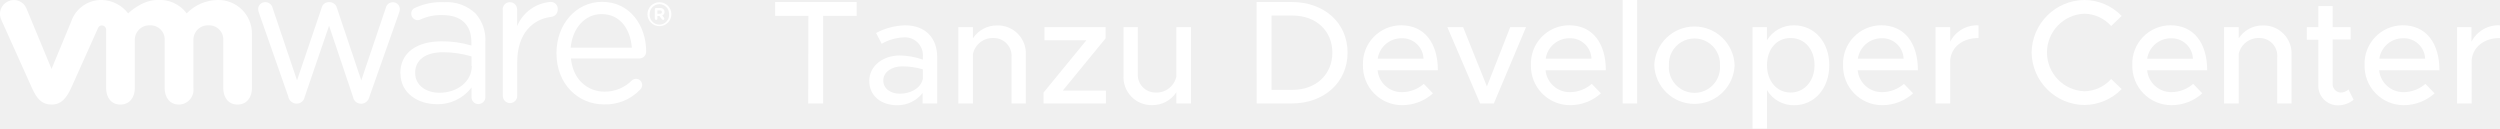
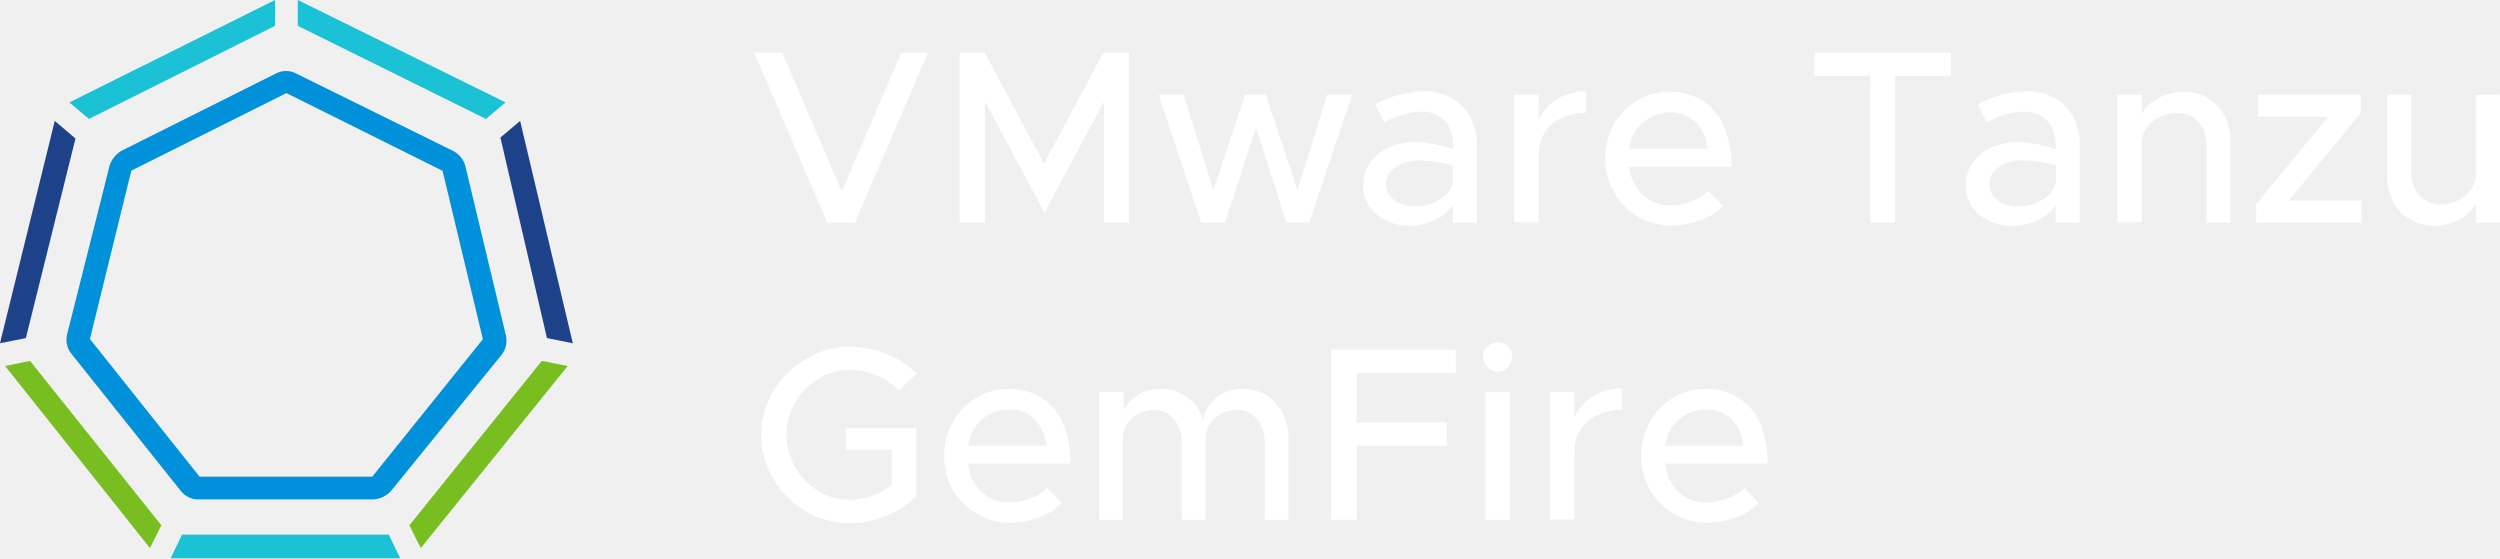
- <svg xmlns="http://www.w3.org/2000/svg" viewBox="0 0 447.1 23.04">
-   <g>
-     <g>
-       <path d="M51.58,17.33l-5.26-15a2.8,2.8,0,0,1-.16-.72A1.28,1.28,0,0,1,47.46.38a1.36,1.36,0,0,1,1.31,1.09l4.35,12.9L57.51,1.44A1.32,1.32,0,0,1,58.78.38h.13a1.38,1.38,0,0,1,1.35,1.06l4.35,12.93L69,1.4a1.28,1.28,0,0,1,1.24-1,1.24,1.24,0,0,1,1.27,1.23,2.8,2.8,0,0,1-.16.72l-5.3,15a1.53,1.53,0,0,1-1.4,1.2h-.1a1.44,1.44,0,0,1-1.41-1.2L58.85,4.61,54.49,17.33a1.44,1.44,0,0,1-1.4,1.2H53a1.54,1.54,0,0,1-1.44-1.2" class="cls-1" fill="#fff" />
-       <path d="M89.9,1.68a1.29,1.29,0,1,1,2.58,0v3a7.06,7.06,0,0,1,6-4.34,1.25,1.25,0,0,1,1.27,1.33,1.3,1.3,0,0,1-1.14,1.34c-3.36.41-6.11,3-6.11,8.1v6a1.29,1.29,0,0,1-1.27,1.33,1.3,1.3,0,0,1-1.31-1.33V1.68" class="cls-1" fill="#fff" />
-       <path d="M108,18.67c-4.67,0-8.48-3.7-8.48-9.13V9.46c0-5.05,3.45-9.13,8.15-9.13,5,0,7.89,4.24,7.89,8.9a1.2,1.2,0,0,1-1.18,1.22H102.11c.35,3.8,3,5.94,6,5.94a6.82,6.82,0,0,0,4.89-2,1.15,1.15,0,0,1,.73-.3,1.12,1.12,0,0,1,1.12,1.12,1.16,1.16,0,0,1-.4.85A8.53,8.53,0,0,1,108,18.67m5-10.15c-.26-3.2-2-6-5.42-6-3,0-5.2,2.54-5.52,6Z" class="cls-1" fill="#fff" />
-       <path d="M71.59,13.17V13.1c0-3.72,3-5.71,7.39-5.71a18.15,18.15,0,0,1,5.32.75V7.53c0-3.18-1.91-4.83-5.15-4.83a8.64,8.64,0,0,0-4,.81,1.2,1.2,0,0,1-.46.1,1.16,1.16,0,0,1-1.14-1.13,1.08,1.08,0,0,1,.7-1.09,11.22,11.22,0,0,1,5.2-1,7.47,7.47,0,0,1,5.58,2,7.08,7.08,0,0,1,1.77,5.16v9.76a1.24,1.24,0,0,1-1.24,1.3,1.2,1.2,0,0,1-1.23-1.23V15.63a7.51,7.51,0,0,1-6.25,3c-3.21,0-6.46-1.88-6.46-5.51M84.33,11.8V10.09a17.91,17.91,0,0,0-5.08-.75c-3.24,0-5,1.44-5,3.66v.07c0,2.22,2,3.52,4.35,3.52,3.17,0,5.78-2,5.78-4.79" class="cls-1" fill="#fff" />
-       <path d="M4.72,1.49A2.41,2.41,0,0,0,1.45.24,2.47,2.47,0,0,0,.25,3.59l5.49,12.2C6.6,17.7,7.51,18.7,9.22,18.7s2.62-1.09,3.48-2.91L17.54,5a.68.68,0,0,1,.68-.45.77.77,0,0,1,.76.79V15.77c0,1.61.87,2.93,2.55,2.93s2.58-1.32,2.58-2.93V7.24a2.6,2.6,0,0,1,2.73-2.71,2.53,2.53,0,0,1,2.61,2.71v8.53c0,1.61.88,2.93,2.55,2.93a2.63,2.63,0,0,0,2.59-2.93V7.24a2.59,2.59,0,0,1,2.72-2.71,2.53,2.53,0,0,1,2.62,2.71v8.53c0,1.61.87,2.93,2.55,2.93s2.58-1.32,2.58-2.93V6.07A6,6,0,0,0,38.88,0a7.86,7.86,0,0,0-5.49,2.39A6,6,0,0,0,28.1,0c-2.76,0-5.18,2.39-5.18,2.39A6.14,6.14,0,0,0,18.3,0a5.68,5.68,0,0,0-5.58,3.88l-3.5,8.45L4.72,1.49" class="cls-1" fill="#fff" />
-       <path d="M115.79,2.54h0a2.14,2.14,0,1,1,4.28,0h0a2.14,2.14,0,1,1-4.28,0m3.87,0h0A1.74,1.74,0,0,0,117.93.74a1.77,1.77,0,0,0-1.74,1.79h0a1.74,1.74,0,1,0,3.47,0" class="cls-1" fill="#fff" />
-       <path d="M117.11,1.67a.23.23,0,0,1,.23-.24h.72a.8.8,0,0,1,.6.22.65.65,0,0,1,.18.48h0a.64.64,0,0,1-.41.64l.31.39a.26.26,0,0,1,.07.18.21.21,0,0,1-.21.22.29.29,0,0,1-.23-.12l-.44-.58h-.36v.47a.23.23,0,1,1-.46,0Zm.92.79c.22,0,.34-.12.34-.3h0c0-.19-.13-.3-.35-.3h-.45v.61Z" class="cls-1" fill="#fff" />
-     </g>
-     <g id="dev-title">
-       <path d="M144.57,2.84h-5.94V.36h14.58V2.84h-6V18.5h-2.67Z" class="cls-1" fill="#fff" />
-       <path d="M167.61,10.23V18.5H165V16.63a5.69,5.69,0,0,1-4.54,2.19c-2.9,0-5-1.69-5-4.36s2.45-4.54,5.46-4.54a13.11,13.11,0,0,1,4.12.74v-.43a3.21,3.21,0,0,0-3.51-3.54,8.61,8.61,0,0,0-3.85,1.14l-1-1.93a11.58,11.58,0,0,1,5.18-1.37C165.57,4.53,167.61,6.85,167.61,10.23Zm-2.57,4V12.4a12.76,12.76,0,0,0-3.72-.53c-1.82,0-3.35,1-3.35,2.51s1.32,2.38,3,2.38S164.6,15.91,165,14.22Z" class="cls-1" fill="#fff" />
-       <path d="M183.46,9.81V18.5H180.9V10.26a3.18,3.18,0,0,0-3.15-3.46A3.63,3.63,0,0,0,174,9.65V18.5h-2.61V4.85H174v2a5.1,5.1,0,0,1,4.33-2.3A5,5,0,0,1,183.46,9.81Z" class="cls-1" fill="#fff" />
-       <path d="M186.63,16.55l7.66-9.35h-7.5V4.85h10.94v2l-7.66,9.35h7.71V18.5H186.63Z" class="cls-1" fill="#fff" />
-       <path d="M213,4.85V18.5h-2.62v-2a5.09,5.09,0,0,1-4.33,2.3,5,5,0,0,1-5.12-5.29V4.85h2.56v8.24a3.17,3.17,0,0,0,3.14,3.46,3.63,3.63,0,0,0,3.75-2.86V4.85Z" class="cls-1" fill="#fff" />
-       <path d="M224.73.36H231c5.86,0,10,3.75,10,9.05s-4.18,9.09-10,9.09h-6.26Zm6.42,15.71c4.2,0,7.13-2.75,7.13-6.66s-2.93-6.63-7.13-6.63H227.4V16.07Z" class="cls-1" fill="#fff" />
-       <path d="M254.63,15l1.64,1.69a8.19,8.19,0,0,1-5.52,2.12,7,7,0,0,1-7-7.19,6.85,6.85,0,0,1,6.82-7.1c4.17,0,6.58,3.17,6.58,8.05H246.37a4.32,4.32,0,0,0,4.35,3.91A5.94,5.94,0,0,0,254.63,15Zm-8.24-4.51h8.19a3.8,3.8,0,0,0-3.93-3.65A4.29,4.29,0,0,0,246.39,10.5Z" class="cls-1" fill="#fff" />
-       <path d="M258.84,4.85h2.82l4.26,10.61,4.17-10.61h2.83L267.16,18.5H264.7Z" class="cls-1" fill="#fff" />
-       <path d="M284.67,15l1.64,1.69a8.19,8.19,0,0,1-5.52,2.12,7,7,0,0,1-7-7.19,6.85,6.85,0,0,1,6.82-7.1c4.17,0,6.58,3.17,6.58,8.05H276.41a4.32,4.32,0,0,0,4.35,3.91A5.94,5.94,0,0,0,284.67,15Zm-8.24-4.51h8.19a3.8,3.8,0,0,0-3.94-3.65A4.28,4.28,0,0,0,276.43,10.5Z" class="cls-1" fill="#fff" />
-       <path d="M290.2,0h2.59V18.5H290.2Z" class="cls-1" fill="#fff" />
-       <path d="M295.85,11.66a7.19,7.19,0,0,1,14.37,0,7.19,7.19,0,0,1-14.37,0Zm11.75,0a4.57,4.57,0,1,0-9.13,0,4.58,4.58,0,1,0,9.13,0Z" class="cls-1" fill="#fff" />
-       <path d="M327.15,11.66c0,4.2-2.69,7.16-6.28,7.16a5.54,5.54,0,0,1-4.86-2.7V23h-2.59V4.85H316V7.2a5.56,5.56,0,0,1,4.86-2.67C324.46,4.53,327.15,7.49,327.15,11.66Zm-2.64,0c0-2.85-1.77-4.86-4.28-4.86s-4.22,2-4.22,4.86,1.77,4.89,4.22,4.89S324.51,14.51,324.51,11.66Z" class="cls-1" fill="#fff" />
-       <path d="M340.5,15l1.64,1.69a8.23,8.23,0,0,1-5.53,2.12,7,7,0,0,1-7-7.19,6.85,6.85,0,0,1,6.81-7.1c4.18,0,6.58,3.17,6.58,8.05H332.23a4.33,4.33,0,0,0,4.36,3.91A6,6,0,0,0,340.5,15Zm-8.24-4.51h8.18a3.8,3.8,0,0,0-3.93-3.65A4.28,4.28,0,0,0,332.26,10.5Z" class="cls-1" fill="#fff" />
-       <path d="M353.84,4.53V6.8c-2.83,0-4.83,1.56-5.07,3.94V18.5h-2.62V4.85h2.62V7.46A5.39,5.39,0,0,1,353.84,4.53Z" class="cls-1" fill="#fff" />
-       <path d="M363.33,9.41A9.53,9.53,0,0,1,372.76,0a9.31,9.31,0,0,1,6.68,2.85l-1.88,1.8a6.58,6.58,0,0,0-4.8-2.2,6.94,6.94,0,0,0,0,13.87,6.57,6.57,0,0,0,4.8-2.19l1.88,1.8a9.43,9.43,0,0,1-6.68,2.85A9.55,9.55,0,0,1,363.33,9.41Z" class="cls-1" fill="#fff" />
-       <path d="M392.23,15l1.63,1.69a8.19,8.19,0,0,1-5.52,2.12,7,7,0,0,1-7-7.19,6.85,6.85,0,0,1,6.81-7.1c4.18,0,6.58,3.17,6.58,8.05H384a4.33,4.33,0,0,0,4.36,3.91A6,6,0,0,0,392.23,15ZM384,10.5h8.18a3.8,3.8,0,0,0-3.93-3.65A4.28,4.28,0,0,0,384,10.5Z" class="cls-1" fill="#fff" />
-       <path d="M409.82,9.81V18.5h-2.56V10.26a3.17,3.17,0,0,0-3.14-3.46,3.63,3.63,0,0,0-3.75,2.85V18.5h-2.62V4.85h2.62v2a5.08,5.08,0,0,1,4.33-2.3A5,5,0,0,1,409.82,9.81Z" class="cls-1" fill="#fff" />
-       <path d="M420.92,17.84a4.38,4.38,0,0,1-2.72,1,3.5,3.5,0,0,1-3.59-3.73v-8h-2.06V4.85h2.06V1.09h2.56V4.85h3.22V7.06h-3.22v7.85a1.51,1.51,0,0,0,1.4,1.64A2,2,0,0,0,420,16Z" class="cls-1" fill="#fff" />
-       <path d="M433.76,15l1.64,1.69a8.23,8.23,0,0,1-5.52,2.12,7,7,0,0,1-7-7.19,6.85,6.85,0,0,1,6.82-7.1c4.17,0,6.57,3.17,6.57,8.05H425.49a4.34,4.34,0,0,0,4.36,3.91A5.94,5.94,0,0,0,433.76,15Zm-8.24-4.51h8.19a3.81,3.81,0,0,0-3.94-3.65A4.28,4.28,0,0,0,425.52,10.5Z" class="cls-1" fill="#fff" />
-       <path d="M447.1,4.53V6.8c-2.82,0-4.83,1.56-5.07,3.94V18.5h-2.61V4.85H442V7.46A5.39,5.39,0,0,1,447.1,4.53Z" class="cls-1" fill="#fff" />
-     </g>
+ <svg xmlns="http://www.w3.org/2000/svg" id="Layer_1" data-name="Layer 1" viewBox="0 0 252.44 56.38">
+   <defs>
+     <style>.cls-1{fill:#fff;}.cls-2{fill:#0091da;}.cls-3{fill:#1bc1d5;}.cls-4{fill:#78be20;}.cls-5{fill:#1d428a;}</style>
+   </defs>
+   <g id="Layer_1-2" data-name="Layer 1-2">
+     <path class="cls-1" d="M93.72,5.31l-7.4,17.18H83.55L76.15,5.31H79l6,14,6-14Z" />
+     <path class="cls-1" d="M96.9,5.31h2.52l6,11.23,6-11.23H114V22.49h-2.53V10.26l-6,11.23-6-11.23V22.49H96.9Z" />
+     <path class="cls-1" d="M117,9.56h2.52l3,9.63,3.2-9.63h2.1l3.2,9.63,3-9.63h2.53l-4.37,12.93H129.9l-3.07-9.6-3.13,9.6h-2.4Z" />
+     <path class="cls-1" d="M147.7,10.74a5.41,5.41,0,0,1,1.42,3.92v7.83H146.7V20.74a4.63,4.63,0,0,1-1.88,1.51,5.67,5.67,0,0,1-2.43.54A5.15,5.15,0,0,1,139,21.66a3.71,3.71,0,0,1-1.35-3,3.77,3.77,0,0,1,.69-2.23,4.5,4.5,0,0,1,1.87-1.53,6.22,6.22,0,0,1,2.62-.54,12.32,12.32,0,0,1,3.9.7v-.4a3.67,3.67,0,0,0-.78-2.38,3.11,3.11,0,0,0-2.55-1,8.15,8.15,0,0,0-3.62,1.08l-.93-1.83a11,11,0,0,1,4.9-1.3A5.28,5.28,0,0,1,147.7,10.74Zm-2.4,9.46a2.84,2.84,0,0,0,1.4-1.76V16.71a12.1,12.1,0,0,0-3.53-.5,3.78,3.78,0,0,0-2.25.68,2,2,0,0,0-.11,3.34,3.37,3.37,0,0,0,2.08.61A4.63,4.63,0,0,0,145.3,20.2Z" />
+     <path class="cls-1" d="M157.23,10a5.62,5.62,0,0,1,2.94-.77v2.15a5.82,5.82,0,0,0-2.5.53,3.94,3.94,0,0,0-2.3,3.67v6.88h-2.48V9.56h2.48v2.53A4.65,4.65,0,0,1,157.23,10Z" />
+     <path class="cls-1" d="M170.83,20.31a4.6,4.6,0,0,0,1.69-1L174,20.79a5.77,5.77,0,0,1-2.31,1.45,8.31,8.31,0,0,1-2.92.55A6.68,6.68,0,0,1,163,19.48a6.79,6.79,0,0,1-.91-3.49,6.8,6.8,0,0,1,.87-3.44,6.45,6.45,0,0,1,2.37-2.41,6.33,6.33,0,0,1,3.26-.88,6,6,0,0,1,3.36.93,5.8,5.8,0,0,1,2.15,2.62,10,10,0,0,1,.74,4H164.49a4.58,4.58,0,0,0,1.37,2.84,3.92,3.92,0,0,0,2.83,1.09A5.64,5.64,0,0,0,170.83,20.31Zm-4.9-8A4.33,4.33,0,0,0,164.52,15h7.9a4.48,4.48,0,0,0-1.19-2.65,3.48,3.48,0,0,0-2.61-1,4,4,0,0,0-2.69,1Z" />
+     <path class="cls-1" d="M188.87,7.66h-5.65V5.31H197V7.66h-5.63V22.49h-2.52Z" />
+     <path class="cls-1" d="M208.59,10.74A5.41,5.41,0,0,1,210,14.66v7.83h-2.43V20.74a4.6,4.6,0,0,1-1.87,1.51,5.82,5.82,0,0,1-2.43.54,5.12,5.12,0,0,1-3.42-1.13,3.71,3.71,0,0,1-1.35-3,3.77,3.77,0,0,1,.69-2.23,4.5,4.5,0,0,1,1.87-1.53,6.17,6.17,0,0,1,2.61-.54,12.32,12.32,0,0,1,3.9.7v-.4a3.66,3.66,0,0,0-.77-2.38,3.11,3.11,0,0,0-2.55-1,8.15,8.15,0,0,0-3.63,1.08l-.92-1.83a11,11,0,0,1,4.9-1.3A5.3,5.3,0,0,1,208.59,10.74Zm-2.4,9.46a2.81,2.81,0,0,0,1.4-1.76V16.71a12,12,0,0,0-3.52-.5,3.71,3.71,0,0,0-2.25.68,2,2,0,0,0-.93,1.7,1.93,1.93,0,0,0,.82,1.64,3.37,3.37,0,0,0,2.08.61A4.62,4.62,0,0,0,206.19,20.2Z" />
+     <path class="cls-1" d="M222.89,9.89a4.35,4.35,0,0,1,1.72,1.76,5.63,5.63,0,0,1,.61,2.61v8.23h-2.4v-7.8a3.35,3.35,0,0,0-.83-2.36,2.74,2.74,0,0,0-2.15-.92,3.9,3.9,0,0,0-1.8.42,3.32,3.32,0,0,0-1.3,1.11,2.67,2.67,0,0,0-.47,1.52v8h-2.48V9.56h2.48v1.9A4.25,4.25,0,0,1,218,9.88a5.19,5.19,0,0,1,4.93,0Z" />
+     <path class="cls-1" d="M227.82,20.64l7.25-8.85H228V9.56h10.37v1.85l-7.25,8.85h7.32v2.23H227.82Z" />
+     <path class="cls-1" d="M252.44,9.56V22.49H250V20.64a4.4,4.4,0,0,1-1.7,1.56,5.13,5.13,0,0,1-2.43.59,5.08,5.08,0,0,1-2.5-.63,4.33,4.33,0,0,1-1.71-1.76,5.39,5.39,0,0,1-.61-2.61V9.56h2.42v7.8a3.43,3.43,0,0,0,.83,2.37,2.75,2.75,0,0,0,2.15.91,3.91,3.91,0,0,0,1.78-.41,3.25,3.25,0,0,0,1.29-1.12,2.66,2.66,0,0,0,.48-1.52v-8Z" />
+     <path class="cls-1" d="M85.42,43.24h7.13v6.85a9.1,9.1,0,0,1-3.08,2,10,10,0,0,1-3.7.74,8.47,8.47,0,0,1-4.42-1.21,9.26,9.26,0,0,1-3.28-3.27,8.58,8.58,0,0,1,0-8.83,9.28,9.28,0,0,1,3.28-3.25A8.53,8.53,0,0,1,85.77,35a10.2,10.2,0,0,1,3.7.73,8.63,8.63,0,0,1,3.08,2l-1.78,1.7a6.28,6.28,0,0,0-2.26-1.51,7.37,7.37,0,0,0-2.74-.56,6,6,0,0,0-3.16.9,6.7,6.7,0,0,0-2.33,2.4,6.57,6.57,0,0,0,0,6.51,6.65,6.65,0,0,0,2.33,2.41,6,6,0,0,0,3.16.9A7.36,7.36,0,0,0,90.05,49V45.4H85.42Z" />
+     <path class="cls-1" d="M104.08,50.31a4.58,4.58,0,0,0,1.69-1.05l1.45,1.53a5.77,5.77,0,0,1-2.31,1.45,8.26,8.26,0,0,1-2.91.55,6.68,6.68,0,0,1-5.77-3.31,7.14,7.14,0,0,1,0-6.92,6.42,6.42,0,0,1,2.36-2.41,6.33,6.33,0,0,1,3.26-.88,6,6,0,0,1,3.36.93,5.8,5.8,0,0,1,2.15,2.62,10,10,0,0,1,.74,4H97.75a4.54,4.54,0,0,0,1.36,2.84A3.93,3.93,0,0,0,102,50.74,5.73,5.73,0,0,0,104.08,50.31Zm-4.9-8A4.43,4.43,0,0,0,97.77,45h7.9a4.48,4.48,0,0,0-1.19-2.65,3.44,3.44,0,0,0-2.61-1A4,4,0,0,0,99.18,42.31Z" />
+     <path class="cls-1" d="M127.83,39.9a4.47,4.47,0,0,1,1.67,1.78,5.38,5.38,0,0,1,.6,2.58v8.23h-2.4V44.64a3.4,3.4,0,0,0-.78-2.33,2.48,2.48,0,0,0-2-.9,3.18,3.18,0,0,0-2.29.84,2.85,2.85,0,0,0-.89,2.16v8.08h-2.42V44.64a3.52,3.52,0,0,0-.77-2.33,2.45,2.45,0,0,0-2-.9,3.22,3.22,0,0,0-2.29.84,2.84,2.84,0,0,0-.88,2.16v8.08H111V39.56h2.48v1.85a3.75,3.75,0,0,1,1.46-1.57,4.27,4.27,0,0,1,2.21-.58,4.43,4.43,0,0,1,2.68.83,4.58,4.58,0,0,1,1.65,2.25,3.74,3.74,0,0,1,1.4-2.23,4.14,4.14,0,0,1,2.6-.85A4.61,4.61,0,0,1,127.83,39.9Z" />
+     <path class="cls-1" d="M137,37.66v5h9.1V45H137v7.48h-2.6V35.31H147v2.35Z" />
+     <path class="cls-1" d="M150.18,37a1.48,1.48,0,0,1-.43-1,1.39,1.39,0,0,1,.43-1,1.44,1.44,0,0,1,1.07-.44,1.47,1.47,0,0,1,1,2.52,1.41,1.41,0,0,1-1,.45A1.44,1.44,0,0,1,150.18,37ZM150,39.6h2.47V52.49H150Z" />
+     <path class="cls-1" d="M160.86,40a5.62,5.62,0,0,1,2.94-.77v2.15a5.82,5.82,0,0,0-2.5.53,4,4,0,0,0-1.71,1.49,4.08,4.08,0,0,0-.59,2.18v6.88h-2.48V39.56H159v2.53A4.65,4.65,0,0,1,160.86,40Z" />
+     <path class="cls-1" d="M174.46,50.31a4.46,4.46,0,0,0,1.68-1.05l1.45,1.53a5.77,5.77,0,0,1-2.31,1.45,8.26,8.26,0,0,1-2.91.55,6.66,6.66,0,0,1-5.76-3.31,7.17,7.17,0,0,1,0-6.92,6.42,6.42,0,0,1,5.63-3.29,6,6,0,0,1,3.36.93,5.8,5.8,0,0,1,2.15,2.62,10,10,0,0,1,.74,4H168.12a4.54,4.54,0,0,0,1.36,2.84,3.94,3.94,0,0,0,2.84,1.09A5.85,5.85,0,0,0,174.46,50.31Zm-4.9-8A4.39,4.39,0,0,0,168.14,45h7.91a4.48,4.48,0,0,0-1.19-2.65,3.48,3.48,0,0,0-2.61-1,4,4,0,0,0-2.69,1Z" />
+     <path class="cls-2" d="M37.69,50.43H20.05a2.24,2.24,0,0,1-1.78-.84L7.2,35.71a2.25,2.25,0,0,1-.41-2l4.28-17a2.73,2.73,0,0,1,1.15-1.46L27.88,7.41a2.2,2.2,0,0,1,2,0l15.87,7.83A2.41,2.41,0,0,1,47,16.81l4.07,17a2.32,2.32,0,0,1-.41,2L39.47,49.59A2.63,2.63,0,0,1,37.69,50.43Zm-17.54-2.3H37.59L48.76,34.25l-4.07-17L28.92,9.4,13.26,17.23l-4.18,17Z" />
+     <polygon class="cls-3" points="49.07 12.01 51.05 10.34 30.07 0 30.07 2.61 49.07 12.01" />
+     <polygon class="cls-4" points="3.03 36.44 0.52 36.96 15.14 55.34 16.29 53.04 3.03 36.44" />
+     <polygon class="cls-3" points="27.77 2.61 27.77 0 7 10.34 8.98 12.01 27.77 2.61" />
+     <polygon class="cls-5" points="7.62 13.99 5.53 12.21 0 34.66 2.61 34.14 7.62 13.99" />
+     <polygon class="cls-5" points="55.23 34.14 57.84 34.66 52.52 12.21 50.53 13.89 55.23 34.14" />
+     <polygon class="cls-4" points="54.71 36.44 41.34 53.04 42.49 55.34 57.32 36.96 54.71 36.44" />
+     <polygon class="cls-3" points="18.38 53.98 17.23 56.38 40.41 56.38 39.26 53.98 18.38 53.98" />
  </g>
</svg>
